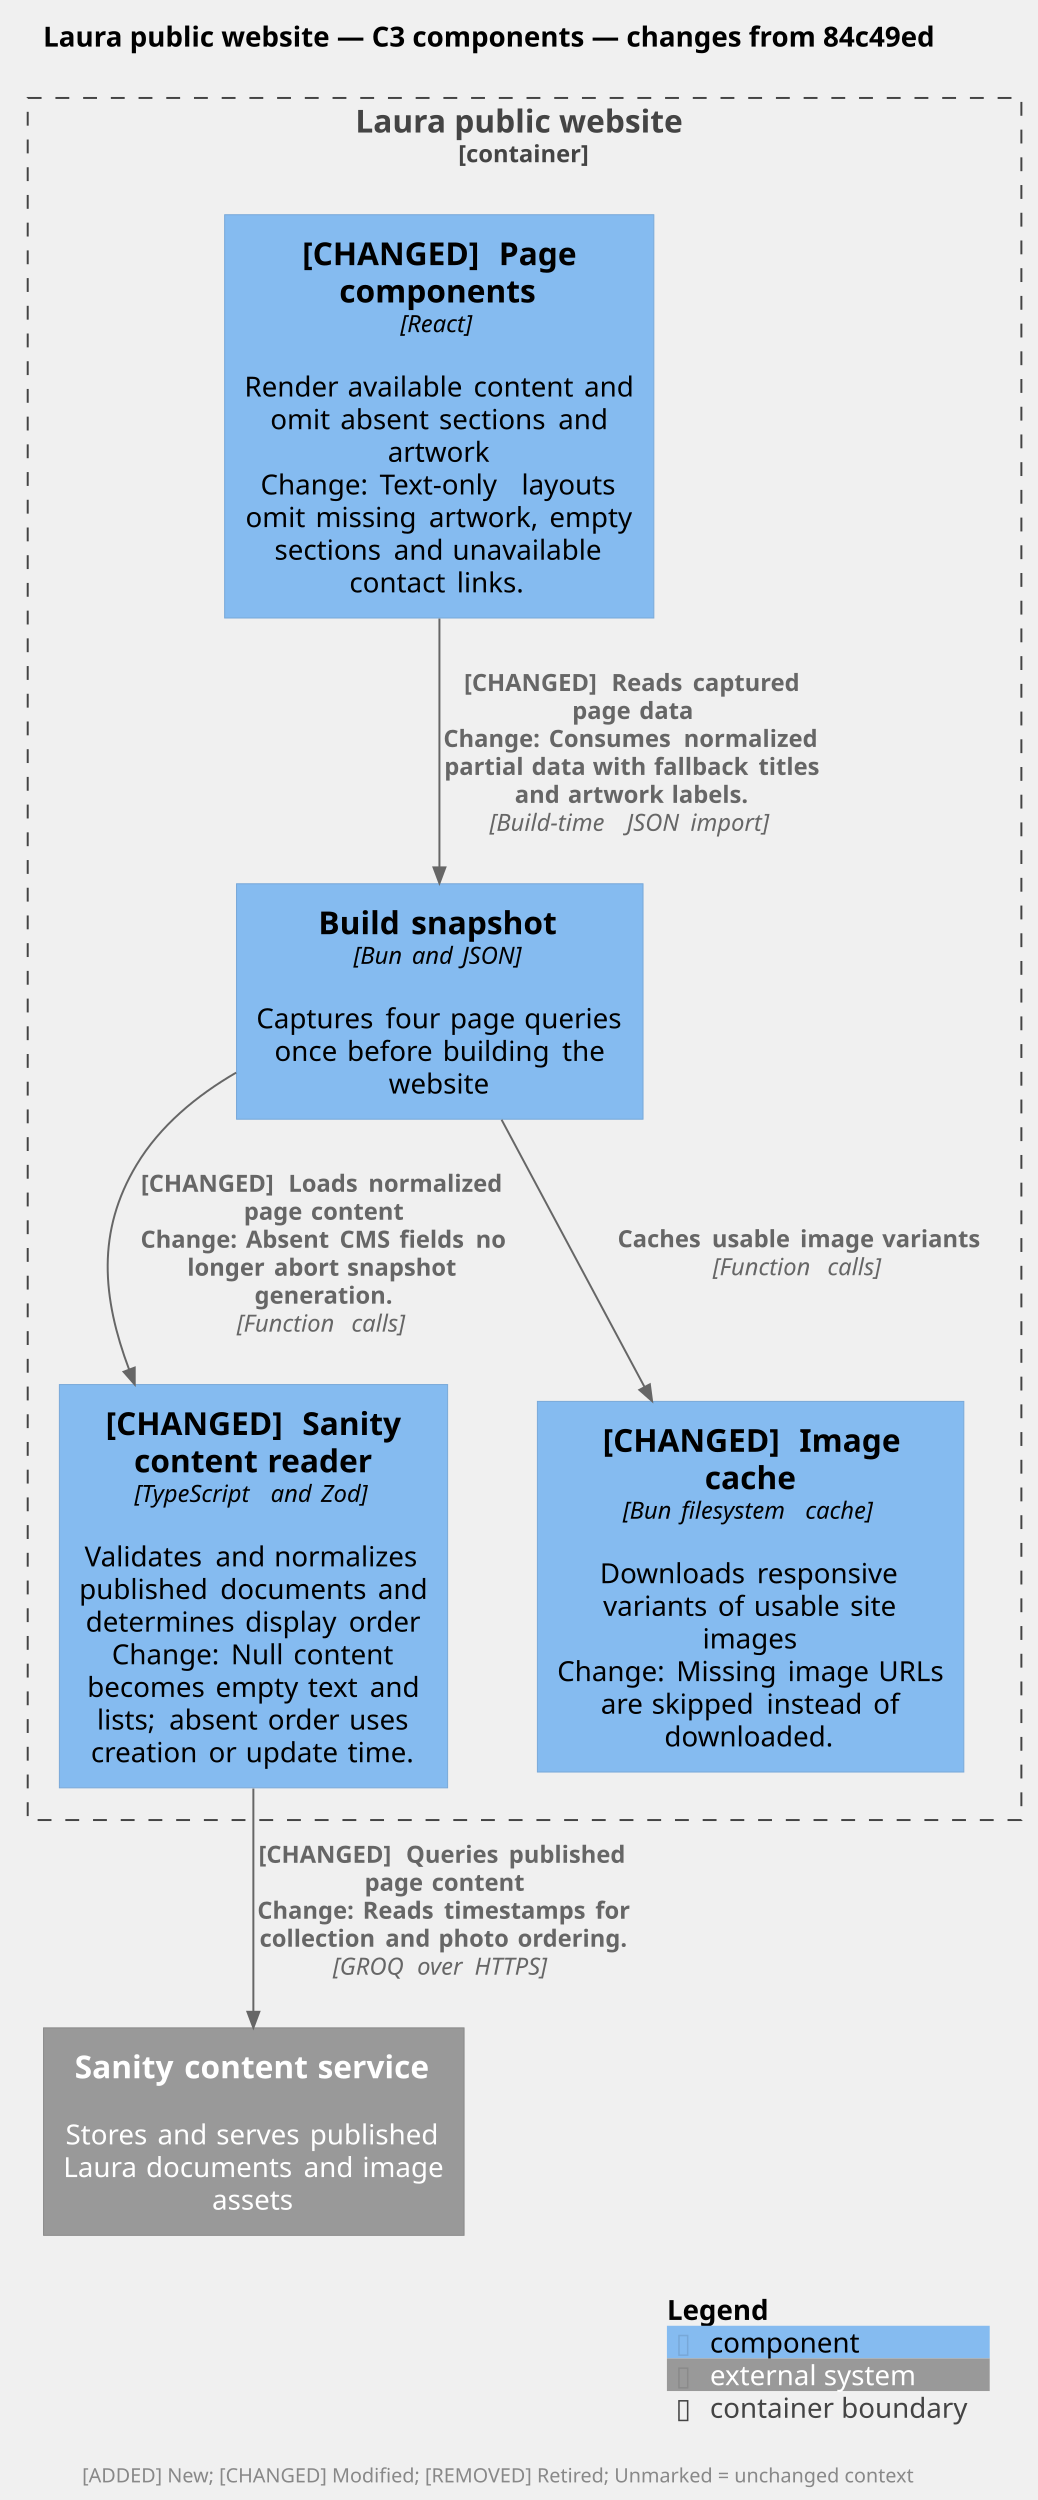
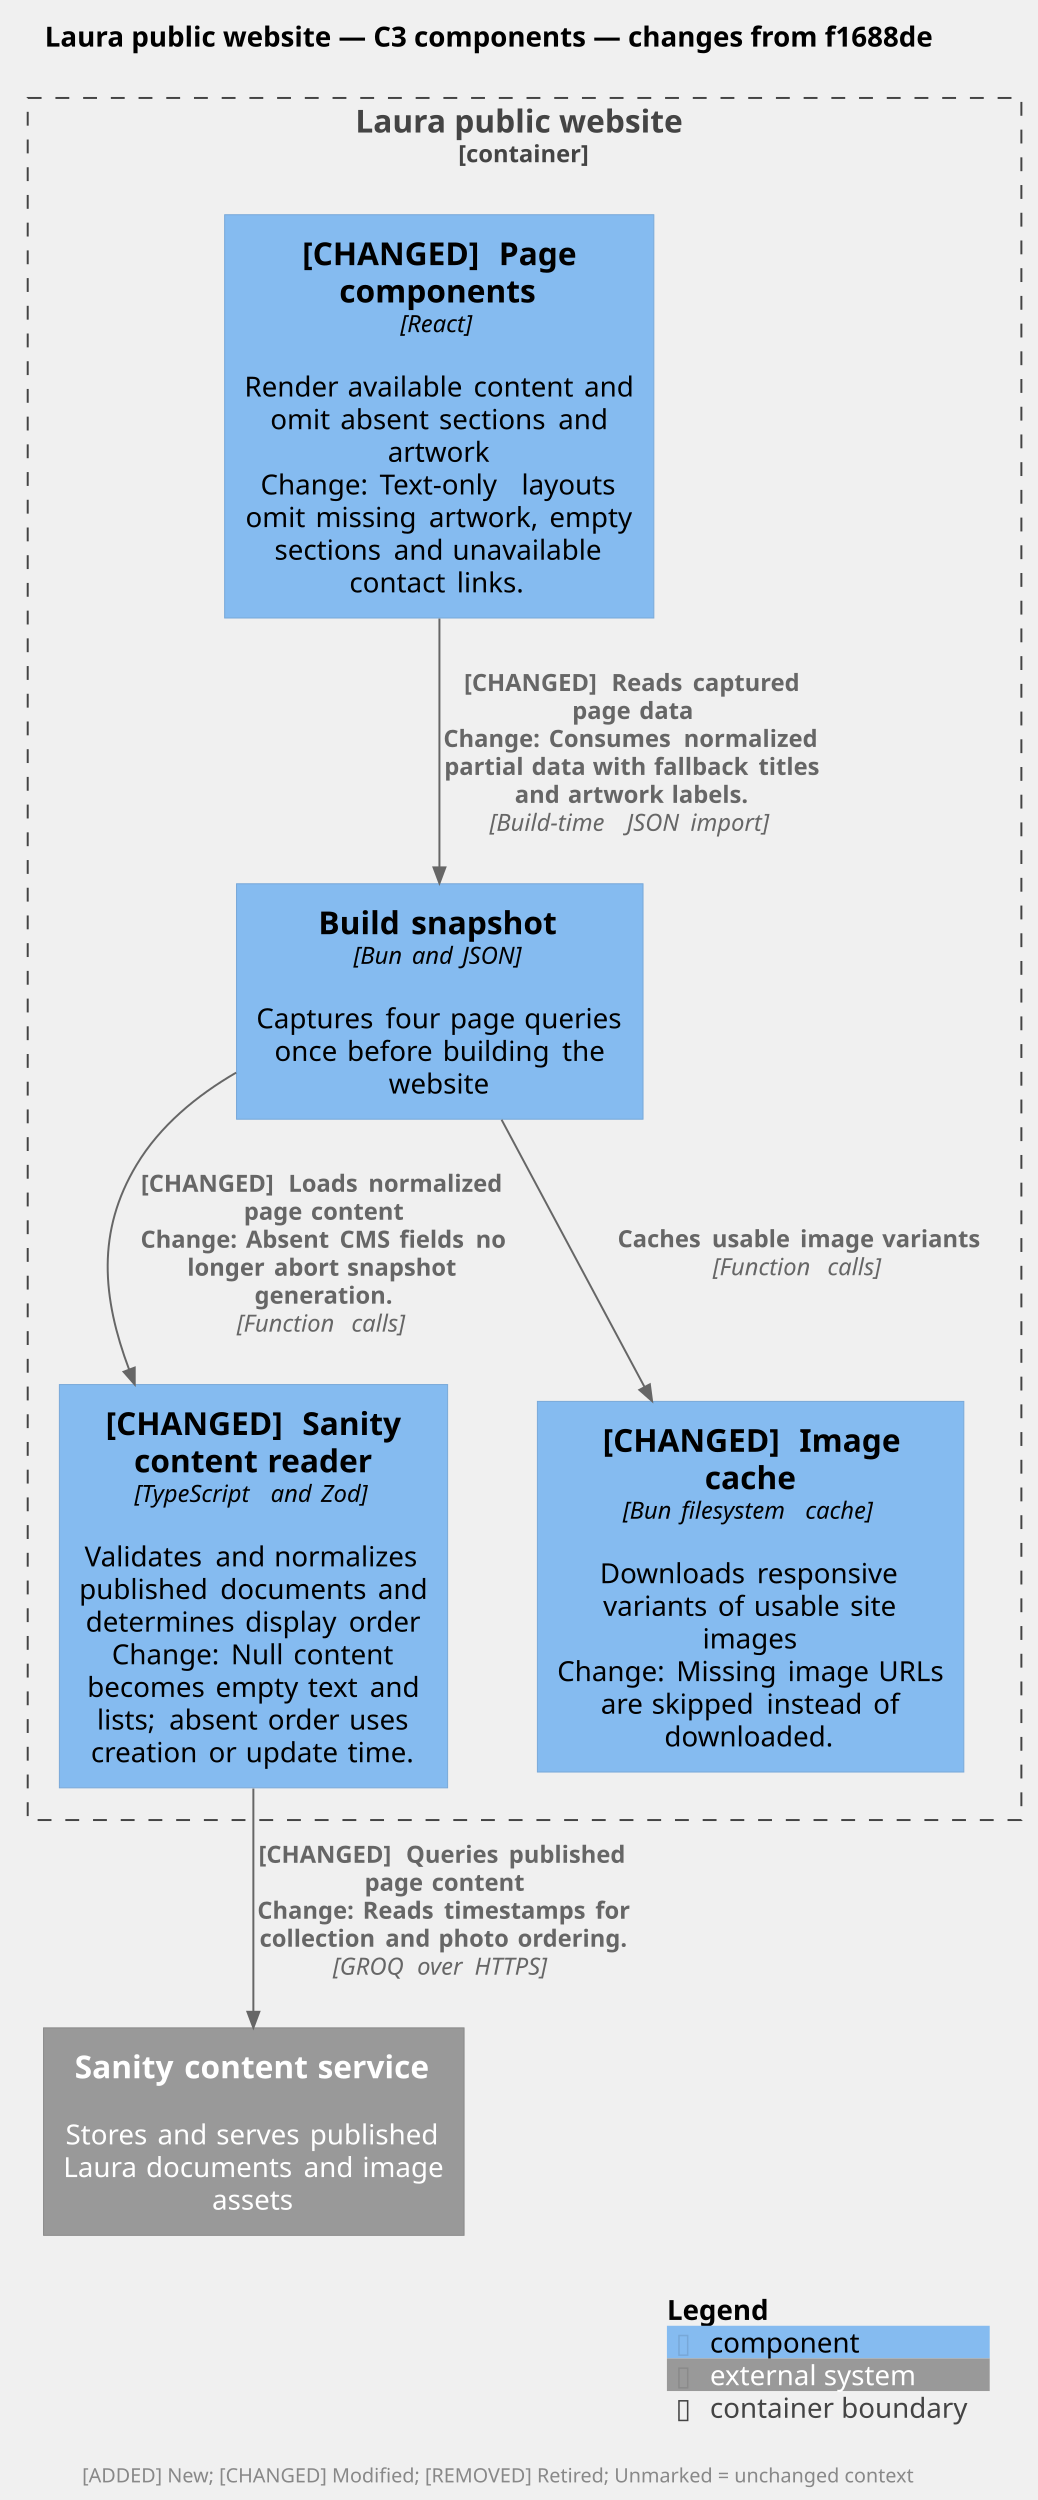
<svg xmlns="http://www.w3.org/2000/svg" version="1.1" data-diagram-type="DESCRIPTION" style="width:524px;height:1263px;background:#FFFFFF;" width="524px" height="1263px" viewBox="0 0 524 1263" zoomAndPan="magnify" preserveAspectRatio="none" contentStyleType="text/css">
  <defs />
  <g font-family="sans-serif" lengthAdjust="spacing">
    <g class="title" data-source-line="8">
-       <text x="21.771" y="23.535" fill="#000" font-size="14" textLength="473.457" font-weight="700">Laura public website — C3 components — changes from 84c49ed</text>
+       <text x="22.595" y="23.535" fill="#000" font-size="14" textLength="471.81" font-weight="700">Laura public website — C3 components — changes from f1688de</text>
    </g>
    <g class="cluster" data-qualified-name="laura_web" id="ent0002" data-source-line="1690">
      <rect x="14" y="49.488" width="502" height="870" fill="none" style="stroke:#444;stroke-width:1;stroke-dasharray:7,7;" />
      <text x="179.516" y="66.957" fill="#444" font-size="16" textLength="170.969" font-weight="700">Laura public website</text>
      <text x="231.493" y="81.934" fill="#444" font-size="12" textLength="67.014" font-weight="700">[container]</text>
    </g>
    <g class="entity" data-qualified-name="laura_sanity" id="ent0001" data-source-line="218">
      <rect x="22" y="1024.488" width="212.445" height="104.797" fill="#999" style="stroke:#8A8A8A;stroke-width:0.5;" />
      <text x="37.727" y="1049.957" fill="#FFF" font-size="16" textLength="50.07" font-weight="700">Sanity</text>
      <text x="87.797" y="1049.957" fill="#FFF" font-size="16" font-weight="700"> </text>
      <text x="93.07" y="1049.957" fill="#FFF" font-size="16" textLength="62.094" font-weight="700">content</text>
      <text x="155.164" y="1049.957" fill="#FFF" font-size="16" font-weight="700"> </text>
      <text x="160.438" y="1049.957" fill="#FFF" font-size="16" textLength="58.281" font-weight="700">service</text>
      <text x="126.008" y="1066.867" fill="#FFF" font-size="14"> </text>
      <text x="33.097" y="1083.355" fill="#FFF" font-size="14" textLength="42.041">Stores</text>
      <text x="75.138" y="1083.355" fill="#FFF" font-size="14"> </text>
      <text x="79.568" y="1083.355" fill="#FFF" font-size="14" textLength="25.231">and</text>
      <text x="104.799" y="1083.355" fill="#FFF" font-size="14"> </text>
      <text x="109.229" y="1083.355" fill="#FFF" font-size="14" textLength="42.848">serves</text>
      <text x="152.077" y="1083.355" fill="#FFF" font-size="14"> </text>
      <text x="156.506" y="1083.355" fill="#FFF" font-size="14" textLength="66.842">published</text>
      <text x="32" y="1099.844" fill="#FFF" font-size="14" textLength="37.345">Laura</text>
      <text x="69.345" y="1099.844" fill="#FFF" font-size="14"> </text>
      <text x="73.774" y="1099.844" fill="#FFF" font-size="14" textLength="75.202">documents</text>
      <text x="148.977" y="1099.844" fill="#FFF" font-size="14"> </text>
      <text x="153.406" y="1099.844" fill="#FFF" font-size="14" textLength="25.231">and</text>
      <text x="178.638" y="1099.844" fill="#FFF" font-size="14"> </text>
      <text x="183.067" y="1099.844" fill="#FFF" font-size="14" textLength="41.378">image</text>
      <text x="107.134" y="1116.332" fill="#FFF" font-size="14" textLength="42.178">assets</text>
    </g>
    <g class="entity" data-qualified-name="laura_web.laura_snapshot" id="ent0003" data-source-line="78">
      <rect x="119.5" y="446.488" width="205.356" height="118.93" fill="#85BBF0" style="stroke:#78A8D8;stroke-width:0.5;" />
      <text x="160.834" y="471.957" fill="#000" font-size="16" textLength="41.594" font-weight="700">Build</text>
      <text x="202.428" y="471.957" fill="#000" font-size="16" font-weight="700"> </text>
      <text x="207.702" y="471.957" fill="#000" font-size="16" textLength="75.82" font-weight="700">snapshot</text>
      <text x="178.576" y="486.934" fill="#000" font-size="12" textLength="25.699" font-style="italic">[Bun</text>
      <text x="204.275" y="486.934" fill="#000" font-size="12" font-style="italic"> </text>
      <text x="208.072" y="486.934" fill="#000" font-size="12" textLength="21.627" font-style="italic">and</text>
      <text x="229.699" y="486.934" fill="#000" font-size="12" font-style="italic"> </text>
      <text x="233.496" y="486.934" fill="#000" font-size="12" textLength="32.285" font-style="italic">JSON]</text>
      <text x="219.963" y="503" fill="#000" font-size="14"> </text>
      <text x="129.5" y="519.488" fill="#000" font-size="14" textLength="60.819">Captures</text>
      <text x="190.319" y="519.488" fill="#000" font-size="14"> </text>
      <text x="194.749" y="519.488" fill="#000" font-size="14" textLength="28.164">four</text>
      <text x="222.913" y="519.488" fill="#000" font-size="14"> </text>
      <text x="227.343" y="519.488" fill="#000" font-size="14" textLength="33.072">page</text>
      <text x="260.415" y="519.488" fill="#000" font-size="14"> </text>
      <text x="264.845" y="519.488" fill="#000" font-size="14" textLength="50.012">queries</text>
      <text x="138.664" y="535.977" fill="#000" font-size="14" textLength="32.259">once</text>
      <text x="170.922" y="535.977" fill="#000" font-size="14"> </text>
      <text x="175.352" y="535.977" fill="#000" font-size="14" textLength="43.887">before</text>
      <text x="219.239" y="535.977" fill="#000" font-size="14"> </text>
      <text x="223.668" y="535.977" fill="#000" font-size="14" textLength="55.87">building</text>
      <text x="279.539" y="535.977" fill="#000" font-size="14"> </text>
      <text x="283.968" y="535.977" fill="#000" font-size="14" textLength="21.725">the</text>
      <text x="196.369" y="552.465" fill="#000" font-size="14" textLength="51.618">website</text>
    </g>
    <g class="entity" data-qualified-name="laura_web.laura_reader" id="ent0004" data-source-line="78">
      <rect x="30" y="699.488" width="196.135" height="203.727" fill="#85BBF0" style="stroke:#78A8D8;stroke-width:0.5;" />
      <text x="53.372" y="724.957" fill="#000" font-size="16" textLength="94.047" font-weight="700">[CHANGED]</text>
      <text x="147.419" y="724.957" fill="#000" font-size="16" font-weight="700"> </text>
      <text x="152.692" y="724.957" fill="#000" font-size="16" textLength="50.07" font-weight="700">Sanity</text>
      <text x="67.731" y="743.801" fill="#000" font-size="16" textLength="62.094" font-weight="700">content</text>
      <text x="129.825" y="743.801" fill="#000" font-size="16" font-weight="700"> </text>
      <text x="135.099" y="743.801" fill="#000" font-size="16" textLength="53.305" font-weight="700">reader</text>
      <text x="67.903" y="758.777" fill="#000" font-size="12" textLength="65.027" font-style="italic">[TypeScript</text>
      <text x="132.931" y="758.777" fill="#000" font-size="12" font-style="italic"> </text>
      <text x="136.728" y="758.777" fill="#000" font-size="12" textLength="21.627" font-style="italic">and</text>
      <text x="158.354" y="758.777" fill="#000" font-size="12" font-style="italic"> </text>
      <text x="162.151" y="758.777" fill="#000" font-size="12" textLength="26.08" font-style="italic">Zod]</text>
      <text x="125.853" y="774.844" fill="#000" font-size="14"> </text>
      <text x="42.738" y="791.332" fill="#000" font-size="14" textLength="61.694">Validates</text>
      <text x="104.432" y="791.332" fill="#000" font-size="14"> </text>
      <text x="108.862" y="791.332" fill="#000" font-size="14" textLength="25.231">and</text>
      <text x="134.093" y="791.332" fill="#000" font-size="14"> </text>
      <text x="138.523" y="791.332" fill="#000" font-size="14" textLength="74.874">normalizes</text>
      <text x="40" y="807.82" fill="#000" font-size="14" textLength="66.842">published</text>
      <text x="106.842" y="807.82" fill="#000" font-size="14"> </text>
      <text x="111.271" y="807.82" fill="#000" font-size="14" textLength="75.202">documents</text>
      <text x="186.474" y="807.82" fill="#000" font-size="14"> </text>
      <text x="190.903" y="807.82" fill="#000" font-size="14" textLength="25.231">and</text>
      <text x="43.295" y="824.309" fill="#000" font-size="14" textLength="76.118">determines</text>
      <text x="119.413" y="824.309" fill="#000" font-size="14"> </text>
      <text x="123.843" y="824.309" fill="#000" font-size="14" textLength="47.899">display</text>
      <text x="171.742" y="824.309" fill="#000" font-size="14"> </text>
      <text x="176.172" y="824.309" fill="#000" font-size="14" textLength="36.668">order</text>
      <text x="56.488" y="840.797" fill="#000" font-size="14" textLength="55.754">Change:</text>
      <text x="112.242" y="840.797" fill="#000" font-size="14"> </text>
      <text x="116.672" y="840.797" fill="#000" font-size="14" textLength="27.125">Null</text>
      <text x="143.797" y="840.797" fill="#000" font-size="14"> </text>
      <text x="148.227" y="840.797" fill="#000" font-size="14" textLength="51.42">content</text>
      <text x="44.067" y="857.285" fill="#000" font-size="14" textLength="60.389">becomes</text>
      <text x="104.456" y="857.285" fill="#000" font-size="14"> </text>
      <text x="108.886" y="857.285" fill="#000" font-size="14" textLength="42.232">empty</text>
      <text x="151.118" y="857.285" fill="#000" font-size="14"> </text>
      <text x="155.548" y="857.285" fill="#000" font-size="14" textLength="26.858">text</text>
      <text x="182.406" y="857.285" fill="#000" font-size="14"> </text>
      <text x="186.836" y="857.285" fill="#000" font-size="14" textLength="25.231">and</text>
      <text x="48.989" y="873.773" fill="#000" font-size="14" textLength="32.033">lists;</text>
      <text x="81.022" y="873.773" fill="#000" font-size="14"> </text>
      <text x="85.452" y="873.773" fill="#000" font-size="14" textLength="45.404">absent</text>
      <text x="130.856" y="873.773" fill="#000" font-size="14"> </text>
      <text x="135.286" y="873.773" fill="#000" font-size="14" textLength="36.668">order</text>
      <text x="171.954" y="873.773" fill="#000" font-size="14"> </text>
      <text x="176.384" y="873.773" fill="#000" font-size="14" textLength="30.762">uses</text>
      <text x="45.927" y="890.262" fill="#000" font-size="14" textLength="55.002">creation</text>
      <text x="100.929" y="890.262" fill="#000" font-size="14"> </text>
      <text x="105.358" y="890.262" fill="#000" font-size="14" textLength="14.328">or</text>
      <text x="119.687" y="890.262" fill="#000" font-size="14"> </text>
      <text x="124.116" y="890.262" fill="#000" font-size="14" textLength="47.079">update</text>
      <text x="171.195" y="890.262" fill="#000" font-size="14"> </text>
      <text x="175.625" y="890.262" fill="#000" font-size="14" textLength="34.583">time.</text>
    </g>
    <g class="entity" data-qualified-name="laura_web.laura_images" id="ent0005" data-source-line="78">
      <rect x="271.5" y="707.988" width="215.419" height="187.238" fill="#85BBF0" style="stroke:#78A8D8;stroke-width:0.5;" />
      <text x="304.471" y="733.457" fill="#000" font-size="16" textLength="94.047" font-weight="700">[CHANGED]</text>
      <text x="398.518" y="733.457" fill="#000" font-size="16" font-weight="700"> </text>
      <text x="403.792" y="733.457" fill="#000" font-size="16" textLength="50.156" font-weight="700">Image</text>
      <text x="356.049" y="752.301" fill="#000" font-size="16" textLength="46.32" font-weight="700">cache</text>
      <text x="314.627" y="767.277" fill="#000" font-size="12" textLength="25.699" font-style="italic">[Bun</text>
      <text x="340.327" y="767.277" fill="#000" font-size="12" font-style="italic"> </text>
      <text x="344.124" y="767.277" fill="#000" font-size="12" textLength="58.916" font-style="italic">filesystem</text>
      <text x="403.04" y="767.277" fill="#000" font-size="12" font-style="italic"> </text>
      <text x="406.836" y="767.277" fill="#000" font-size="12" textLength="36.955" font-style="italic">cache]</text>
      <text x="376.995" y="783.344" fill="#000" font-size="14"> </text>
      <text x="303.054" y="799.832" fill="#000" font-size="14" textLength="74.888">Downloads</text>
      <text x="377.941" y="799.832" fill="#000" font-size="14"> </text>
      <text x="382.371" y="799.832" fill="#000" font-size="14" textLength="72.994">responsive</text>
      <text x="304.701" y="816.32" fill="#000" font-size="14" textLength="53.546">variants</text>
      <text x="358.247" y="816.32" fill="#000" font-size="14"> </text>
      <text x="362.677" y="816.32" fill="#000" font-size="14" textLength="13.747">of</text>
      <text x="376.424" y="816.32" fill="#000" font-size="14"> </text>
      <text x="380.854" y="816.32" fill="#000" font-size="14" textLength="44.215">usable</text>
      <text x="425.068" y="816.32" fill="#000" font-size="14"> </text>
      <text x="429.498" y="816.32" fill="#000" font-size="14" textLength="24.22">site</text>
      <text x="354.952" y="832.809" fill="#000" font-size="14" textLength="48.515">images</text>
      <text x="281.5" y="849.297" fill="#000" font-size="14" textLength="55.754">Change:</text>
      <text x="337.254" y="849.297" fill="#000" font-size="14"> </text>
      <text x="341.684" y="849.297" fill="#000" font-size="14" textLength="51.844">Missing</text>
      <text x="393.527" y="849.297" fill="#000" font-size="14"> </text>
      <text x="397.957" y="849.297" fill="#000" font-size="14" textLength="41.378">image</text>
      <text x="439.335" y="849.297" fill="#000" font-size="14"> </text>
      <text x="443.765" y="849.297" fill="#000" font-size="14" textLength="33.154">URLs</text>
      <text x="303.536" y="865.785" fill="#000" font-size="14" textLength="21.26">are</text>
      <text x="324.795" y="865.785" fill="#000" font-size="14"> </text>
      <text x="329.225" y="865.785" fill="#000" font-size="14" textLength="53.601">skipped</text>
      <text x="382.826" y="865.785" fill="#000" font-size="14"> </text>
      <text x="387.255" y="865.785" fill="#000" font-size="14" textLength="49.451">instead</text>
      <text x="436.707" y="865.785" fill="#000" font-size="14"> </text>
      <text x="441.136" y="865.785" fill="#000" font-size="14" textLength="13.747">of</text>
      <text x="335.651" y="882.273" fill="#000" font-size="14" textLength="87.117">downloaded.</text>
    </g>
    <g class="entity" data-qualified-name="laura_web.laura_pages" id="ent0006" data-source-line="78">
      <rect x="113.5" y="108.488" width="216.813" height="203.727" fill="#85BBF0" style="stroke:#78A8D8;stroke-width:0.5;" />
      <text x="152.672" y="133.957" fill="#000" font-size="16" textLength="94.047" font-weight="700">[CHANGED]</text>
      <text x="246.719" y="133.957" fill="#000" font-size="16" font-weight="700"> </text>
      <text x="251.993" y="133.957" fill="#000" font-size="16" textLength="39.148" font-weight="700">Page</text>
      <text x="171.411" y="152.801" fill="#000" font-size="16" textLength="100.992" font-weight="700">components</text>
      <text x="202.237" y="167.777" fill="#000" font-size="12" textLength="39.34" font-style="italic">[React]</text>
      <text x="219.692" y="183.844" fill="#000" font-size="14"> </text>
      <text x="123.5" y="200.332" fill="#000" font-size="14" textLength="47.681">Render</text>
      <text x="171.181" y="200.332" fill="#000" font-size="14"> </text>
      <text x="175.61" y="200.332" fill="#000" font-size="14" textLength="59.192">available</text>
      <text x="234.803" y="200.332" fill="#000" font-size="14"> </text>
      <text x="239.232" y="200.332" fill="#000" font-size="14" textLength="51.42">content</text>
      <text x="290.652" y="200.332" fill="#000" font-size="14"> </text>
      <text x="295.082" y="200.332" fill="#000" font-size="14" textLength="25.231">and</text>
      <text x="136.56" y="216.82" fill="#000" font-size="14" textLength="30.953">omit</text>
      <text x="167.513" y="216.82" fill="#000" font-size="14"> </text>
      <text x="171.943" y="216.82" fill="#000" font-size="14" textLength="45.404">absent</text>
      <text x="217.347" y="216.82" fill="#000" font-size="14"> </text>
      <text x="221.777" y="216.82" fill="#000" font-size="14" textLength="55.815">sections</text>
      <text x="277.592" y="216.82" fill="#000" font-size="14"> </text>
      <text x="282.022" y="216.82" fill="#000" font-size="14" textLength="25.231">and</text>
      <text x="195.91" y="233.309" fill="#000" font-size="14" textLength="51.994">artwork</text>
      <text x="131.611" y="249.797" fill="#000" font-size="14" textLength="55.754">Change:</text>
      <text x="187.365" y="249.797" fill="#000" font-size="14"> </text>
      <text x="191.794" y="249.797" fill="#000" font-size="14" textLength="67.225">Text-only</text>
      <text x="259.019" y="249.797" fill="#000" font-size="14"> </text>
      <text x="263.449" y="249.797" fill="#000" font-size="14" textLength="48.754">layouts</text>
      <text x="124.03" y="266.285" fill="#000" font-size="14" textLength="30.953">omit</text>
      <text x="154.983" y="266.285" fill="#000" font-size="14"> </text>
      <text x="159.413" y="266.285" fill="#000" font-size="14" textLength="52.855">missing</text>
      <text x="212.268" y="266.285" fill="#000" font-size="14"> </text>
      <text x="216.698" y="266.285" fill="#000" font-size="14" textLength="56.424">artwork,</text>
      <text x="273.122" y="266.285" fill="#000" font-size="14"> </text>
      <text x="277.551" y="266.285" fill="#000" font-size="14" textLength="42.232">empty</text>
      <text x="138.669" y="282.773" fill="#000" font-size="14" textLength="55.815">sections</text>
      <text x="194.484" y="282.773" fill="#000" font-size="14"> </text>
      <text x="198.914" y="282.773" fill="#000" font-size="14" textLength="25.231">and</text>
      <text x="224.146" y="282.773" fill="#000" font-size="14"> </text>
      <text x="228.575" y="282.773" fill="#000" font-size="14" textLength="76.569">unavailable</text>
      <text x="176.509" y="299.262" fill="#000" font-size="14" textLength="49.834">contact</text>
      <text x="226.343" y="299.262" fill="#000" font-size="14"> </text>
      <text x="230.773" y="299.262" fill="#000" font-size="14" textLength="36.531">links.</text>
    </g>
    <g class="link" data-entity-1="ent0003" data-entity-2="ent0004" id="lnk7" data-link-type="dependency">
      <polygon points="68.061,699.444,68.059,690.9,62.442,693.008,68.061,699.444" fill="#666" style="stroke:#666;stroke-width:1;stroke-linejoin:miter;stroke-miterlimit:10;" />
      <path d="M119.301,541.89 C99.281,553.529 80.85,568.749 69,588.488 C48.844,622.062 51.477,655.247 65.251,691.954" style="stroke:#666;stroke-width:1;" fill="none" />
      <text x="71.193" y="602.09" fill="#666" font-size="12" textLength="70.535" font-weight="700">[CHANGED]</text>
      <text x="141.729" y="602.09" fill="#666" font-size="12" font-weight="700"> </text>
      <text x="145.684" y="602.09" fill="#666" font-size="12" textLength="36.434" font-weight="700">Loads</text>
      <text x="182.117" y="602.09" fill="#666" font-size="12" font-weight="700"> </text>
      <text x="186.072" y="602.09" fill="#666" font-size="12" textLength="69.568" font-weight="700">normalized</text>
      <text x="123.178" y="616.223" fill="#666" font-size="12" textLength="29.953" font-weight="700">page</text>
      <text x="153.131" y="616.223" fill="#666" font-size="12" font-weight="700"> </text>
      <text x="157.086" y="616.223" fill="#666" font-size="12" textLength="46.57" font-weight="700">content</text>
      <text x="71" y="630.355" fill="#666" font-size="12" textLength="49.277" font-weight="700">Change:</text>
      <text x="120.277" y="630.355" fill="#666" font-size="12" font-weight="700"> </text>
      <text x="124.232" y="630.355" fill="#666" font-size="12" textLength="43.348" font-weight="700">Absent</text>
      <text x="167.58" y="630.355" fill="#666" font-size="12" font-weight="700"> </text>
      <text x="171.535" y="630.355" fill="#666" font-size="12" textLength="26.297" font-weight="700">CMS</text>
      <text x="197.832" y="630.355" fill="#666" font-size="12" font-weight="700"> </text>
      <text x="201.787" y="630.355" fill="#666" font-size="12" textLength="34.547" font-weight="700">fields</text>
      <text x="236.334" y="630.355" fill="#666" font-size="12" font-weight="700"> </text>
      <text x="240.289" y="630.355" fill="#666" font-size="12" textLength="15.545" font-weight="700">no</text>
      <text x="94.61" y="644.488" fill="#666" font-size="12" textLength="39.85" font-weight="700">longer</text>
      <text x="134.46" y="644.488" fill="#666" font-size="12" font-weight="700"> </text>
      <text x="138.415" y="644.488" fill="#666" font-size="12" textLength="32.988" font-weight="700">abort</text>
      <text x="171.403" y="644.488" fill="#666" font-size="12" font-weight="700"> </text>
      <text x="175.358" y="644.488" fill="#666" font-size="12" textLength="56.865" font-weight="700">snapshot</text>
      <text x="128.595" y="658.621" fill="#666" font-size="12" textLength="69.645" font-weight="700">generation.</text>
      <text x="119.577" y="672.754" fill="#666" font-size="12" textLength="54.152" font-style="italic">[Function</text>
      <text x="173.729" y="672.754" fill="#666" font-size="12" font-style="italic"> </text>
      <text x="177.526" y="672.754" fill="#666" font-size="12" textLength="29.73" font-style="italic">calls]</text>
    </g>
    <g class="link" data-entity-1="ent0004" data-entity-2="ent0001" id="lnk8" data-link-type="dependency">
      <polygon points="128,1024.372,131,1016.372,125,1016.372,128,1024.372" fill="#666" style="stroke:#666;stroke-width:1;stroke-linejoin:miter;stroke-miterlimit:10;" />
      <path d="M128,903.553 C128,944.638 128,982.344 128,1016.372" style="stroke:#666;stroke-width:1;" fill="none" />
      <text x="130.598" y="941.09" fill="#666" font-size="12" textLength="70.535" font-weight="700">[CHANGED]</text>
      <text x="201.133" y="941.09" fill="#666" font-size="12" font-weight="700"> </text>
      <text x="205.088" y="941.09" fill="#666" font-size="12" textLength="47.971" font-weight="700">Queries</text>
      <text x="253.059" y="941.09" fill="#666" font-size="12" font-weight="700"> </text>
      <text x="257.014" y="941.09" fill="#666" font-size="12" textLength="61.236" font-weight="700">published</text>
      <text x="184.185" y="955.223" fill="#666" font-size="12" textLength="29.953" font-weight="700">page</text>
      <text x="214.138" y="955.223" fill="#666" font-size="12" font-weight="700"> </text>
      <text x="218.093" y="955.223" fill="#666" font-size="12" textLength="46.57" font-weight="700">content</text>
      <text x="130" y="969.355" fill="#666" font-size="12" textLength="49.277" font-weight="700">Change:</text>
      <text x="179.277" y="969.355" fill="#666" font-size="12" font-weight="700"> </text>
      <text x="183.232" y="969.355" fill="#666" font-size="12" textLength="37.102" font-weight="700">Reads</text>
      <text x="220.334" y="969.355" fill="#666" font-size="12" font-weight="700"> </text>
      <text x="224.289" y="969.355" fill="#666" font-size="12" textLength="72.51" font-weight="700">timestamps</text>
      <text x="296.799" y="969.355" fill="#666" font-size="12" font-weight="700"> </text>
      <text x="300.754" y="969.355" fill="#666" font-size="12" textLength="18.094" font-weight="700">for</text>
      <text x="131.134" y="983.488" fill="#666" font-size="12" textLength="59.584" font-weight="700">collection</text>
      <text x="190.718" y="983.488" fill="#666" font-size="12" font-weight="700"> </text>
      <text x="194.673" y="983.488" fill="#666" font-size="12" textLength="22.887" font-weight="700">and</text>
      <text x="217.56" y="983.488" fill="#666" font-size="12" font-weight="700"> </text>
      <text x="221.515" y="983.488" fill="#666" font-size="12" textLength="36.023" font-weight="700">photo</text>
      <text x="257.538" y="983.488" fill="#666" font-size="12" font-weight="700"> </text>
      <text x="261.493" y="983.488" fill="#666" font-size="12" textLength="56.221" font-weight="700">ordering.</text>
      <text x="168.139" y="997.621" fill="#666" font-size="12" textLength="38.807" font-style="italic">[GROQ</text>
      <text x="206.945" y="997.621" fill="#666" font-size="12" font-style="italic"> </text>
      <text x="210.742" y="997.621" fill="#666" font-size="12" textLength="25.178" font-style="italic">over</text>
      <text x="235.92" y="997.621" fill="#666" font-size="12" font-style="italic"> </text>
      <text x="239.717" y="997.621" fill="#666" font-size="12" textLength="40.992" font-style="italic">HTTPS]</text>
    </g>
    <g class="link" data-entity-1="ent0003" data-entity-2="ent0005" id="lnk9" data-link-type="dependency">
      <polygon points="329.424,707.81,328.296,699.341,323.006,702.171,329.424,707.81" fill="#666" style="stroke:#666;stroke-width:1;stroke-linejoin:miter;stroke-miterlimit:10;" />
      <path d="M253.394,565.677 C275.139,606.328 300.763,654.23 325.651,700.756" style="stroke:#666;stroke-width:1;" fill="none" />
      <text x="312" y="630.09" fill="#666" font-size="12" textLength="43.688" font-weight="700">Caches</text>
      <text x="355.688" y="630.09" fill="#666" font-size="12" font-weight="700"> </text>
      <text x="359.643" y="630.09" fill="#666" font-size="12" textLength="40.605" font-weight="700">usable</text>
      <text x="400.248" y="630.09" fill="#666" font-size="12" font-weight="700"> </text>
      <text x="404.203" y="630.09" fill="#666" font-size="12" textLength="37.541" font-weight="700">image</text>
      <text x="441.744" y="630.09" fill="#666" font-size="12" font-weight="700"> </text>
      <text x="445.699" y="630.09" fill="#666" font-size="12" textLength="50.115" font-weight="700">variants</text>
      <text x="360.067" y="644.223" fill="#666" font-size="12" textLength="54.152" font-style="italic">[Function</text>
      <text x="414.22" y="644.223" fill="#666" font-size="12" font-style="italic"> </text>
      <text x="418.017" y="644.223" fill="#666" font-size="12" textLength="29.73" font-style="italic">calls]</text>
    </g>
    <g class="link" data-entity-1="ent0006" data-entity-2="ent0003" id="lnk10" data-link-type="dependency">
      <polygon points="222,446.209,225,438.209,219,438.209,222,446.209" fill="#666" style="stroke:#666;stroke-width:1;stroke-linejoin:miter;stroke-miterlimit:10;" />
      <path d="M222,312.494 C222,357.1 222,399.97 222,438.209" style="stroke:#666;stroke-width:1;" fill="none" />
      <text x="234.424" y="349.09" fill="#666" font-size="12" textLength="70.535" font-weight="700">[CHANGED]</text>
      <text x="304.959" y="349.09" fill="#666" font-size="12" font-weight="700"> </text>
      <text x="308.914" y="349.09" fill="#666" font-size="12" textLength="37.102" font-weight="700">Reads</text>
      <text x="346.016" y="349.09" fill="#666" font-size="12" font-weight="700"> </text>
      <text x="349.971" y="349.09" fill="#666" font-size="12" textLength="54.574" font-weight="700">captured</text>
      <text x="289.068" y="363.223" fill="#666" font-size="12" textLength="29.953" font-weight="700">page</text>
      <text x="319.021" y="363.223" fill="#666" font-size="12" font-weight="700"> </text>
      <text x="322.977" y="363.223" fill="#666" font-size="12" textLength="26.924" font-weight="700">data</text>
      <text x="224" y="377.355" fill="#666" font-size="12" textLength="49.277" font-weight="700">Change:</text>
      <text x="273.277" y="377.355" fill="#666" font-size="12" font-weight="700"> </text>
      <text x="277.232" y="377.355" fill="#666" font-size="12" textLength="64.213" font-weight="700">Consumes</text>
      <text x="341.445" y="377.355" fill="#666" font-size="12" font-weight="700"> </text>
      <text x="345.4" y="377.355" fill="#666" font-size="12" textLength="69.568" font-weight="700">normalized</text>
      <text x="224.437" y="391.488" fill="#666" font-size="12" textLength="40.184" font-weight="700">partial</text>
      <text x="264.62" y="391.488" fill="#666" font-size="12" font-weight="700"> </text>
      <text x="268.575" y="391.488" fill="#666" font-size="12" textLength="26.924" font-weight="700">data</text>
      <text x="295.499" y="391.488" fill="#666" font-size="12" font-weight="700"> </text>
      <text x="299.454" y="391.488" fill="#666" font-size="12" textLength="27" font-weight="700">with</text>
      <text x="326.454" y="391.488" fill="#666" font-size="12" font-weight="700"> </text>
      <text x="330.409" y="391.488" fill="#666" font-size="12" textLength="48.82" font-weight="700">fallback</text>
      <text x="379.229" y="391.488" fill="#666" font-size="12" font-weight="700"> </text>
      <text x="383.185" y="391.488" fill="#666" font-size="12" textLength="31.348" font-weight="700">titles</text>
      <text x="260.07" y="405.621" fill="#666" font-size="12" textLength="22.887" font-weight="700">and</text>
      <text x="282.957" y="405.621" fill="#666" font-size="12" font-weight="700"> </text>
      <text x="286.912" y="405.621" fill="#666" font-size="12" textLength="48.439" font-weight="700">artwork</text>
      <text x="335.352" y="405.621" fill="#666" font-size="12" font-weight="700"> </text>
      <text x="339.307" y="405.621" fill="#666" font-size="12" textLength="39.592" font-weight="700">labels.</text>
      <text x="247.282" y="419.754" fill="#666" font-size="12" textLength="65.531" font-style="italic">[Build-time</text>
      <text x="312.813" y="419.754" fill="#666" font-size="12" font-style="italic"> </text>
      <text x="316.61" y="419.754" fill="#666" font-size="12" textLength="28.383" font-style="italic">JSON</text>
      <text x="344.993" y="419.754" fill="#666" font-size="12" font-style="italic"> </text>
      <text x="348.79" y="419.754" fill="#666" font-size="12" textLength="42.896" font-style="italic">import]</text>
    </g>
    <g class="legend" data-source-line="1577">
      <rect x="336.929" y="1158.488" width="163.071" height="16.488" fill="none" style="stroke:none;" />
      <text x="336.929" y="1172.023" fill="#000" font-size="14" textLength="52.254" font-weight="700">Legend</text>
      <text x="393.797" y="1172.023" fill="#FFF" font-size="14"> </text>
      <rect x="336.929" y="1174.977" width="163.071" height="16.488" fill="#85BBF0" style="stroke:none;" />
      <text x="341.358" y="1188.512" fill="#78A8D8" font-size="14">▯</text>
      <text x="349.787" y="1188.512" fill="#FFF" font-size="14"> </text>
      <text x="358.646" y="1188.512" fill="#000" font-size="14" textLength="76.665">component</text>
      <text x="439.741" y="1188.512" fill="#FFF" font-size="14"> </text>
      <rect x="336.929" y="1191.465" width="163.071" height="16.488" fill="#999" style="stroke:none;" />
      <text x="341.358" y="1205" fill="#8A8A8A" font-size="14">▯</text>
      <text x="349.787" y="1205" fill="#FFF" font-size="14"> </text>
      <text x="358.646" y="1205" fill="#FFF" font-size="14" textLength="107.741">external system</text>
      <text x="470.817" y="1205" fill="#FFF" font-size="14"> </text>
      <rect x="336.929" y="1207.953" width="163.071" height="16.488" fill="none" style="stroke:none;" />
      <text x="341.358" y="1221.488" fill="#444" font-size="14">▯</text>
      <text x="349.787" y="1221.488" fill="#FFF" font-size="14"> </text>
      <text x="358.646" y="1221.488" fill="#444" font-size="14" textLength="132.494">container boundary</text>
      <text x="495.57" y="1221.488" fill="#FFF" font-size="14"> </text>
      <line x1="336.929" y1="1158.488" x2="500" y2="1158.488" style="stroke:none;" />
      <line x1="336.929" y1="1174.977" x2="500" y2="1174.977" style="stroke:none;" />
      <line x1="336.929" y1="1191.465" x2="500" y2="1191.465" style="stroke:none;" />
      <line x1="336.929" y1="1207.953" x2="500" y2="1207.953" style="stroke:none;" />
      <line x1="336.929" y1="1224.441" x2="500" y2="1224.441" style="stroke:none;" />
      <line x1="336.929" y1="1158.488" x2="336.929" y2="1224.441" style="stroke:none;" />
      <line x1="500" y1="1158.488" x2="500" y2="1224.441" style="stroke:none;" />
    </g>
    <g class="footer" data-source-line="23">
      <text x="41.488" y="1254.109" fill="#888" font-size="10" textLength="434.023">[ADDED] New; [CHANGED] Modified; [REMOVED] Retired; Unmarked = unchanged context</text>
    </g>
  </g>
</svg>
